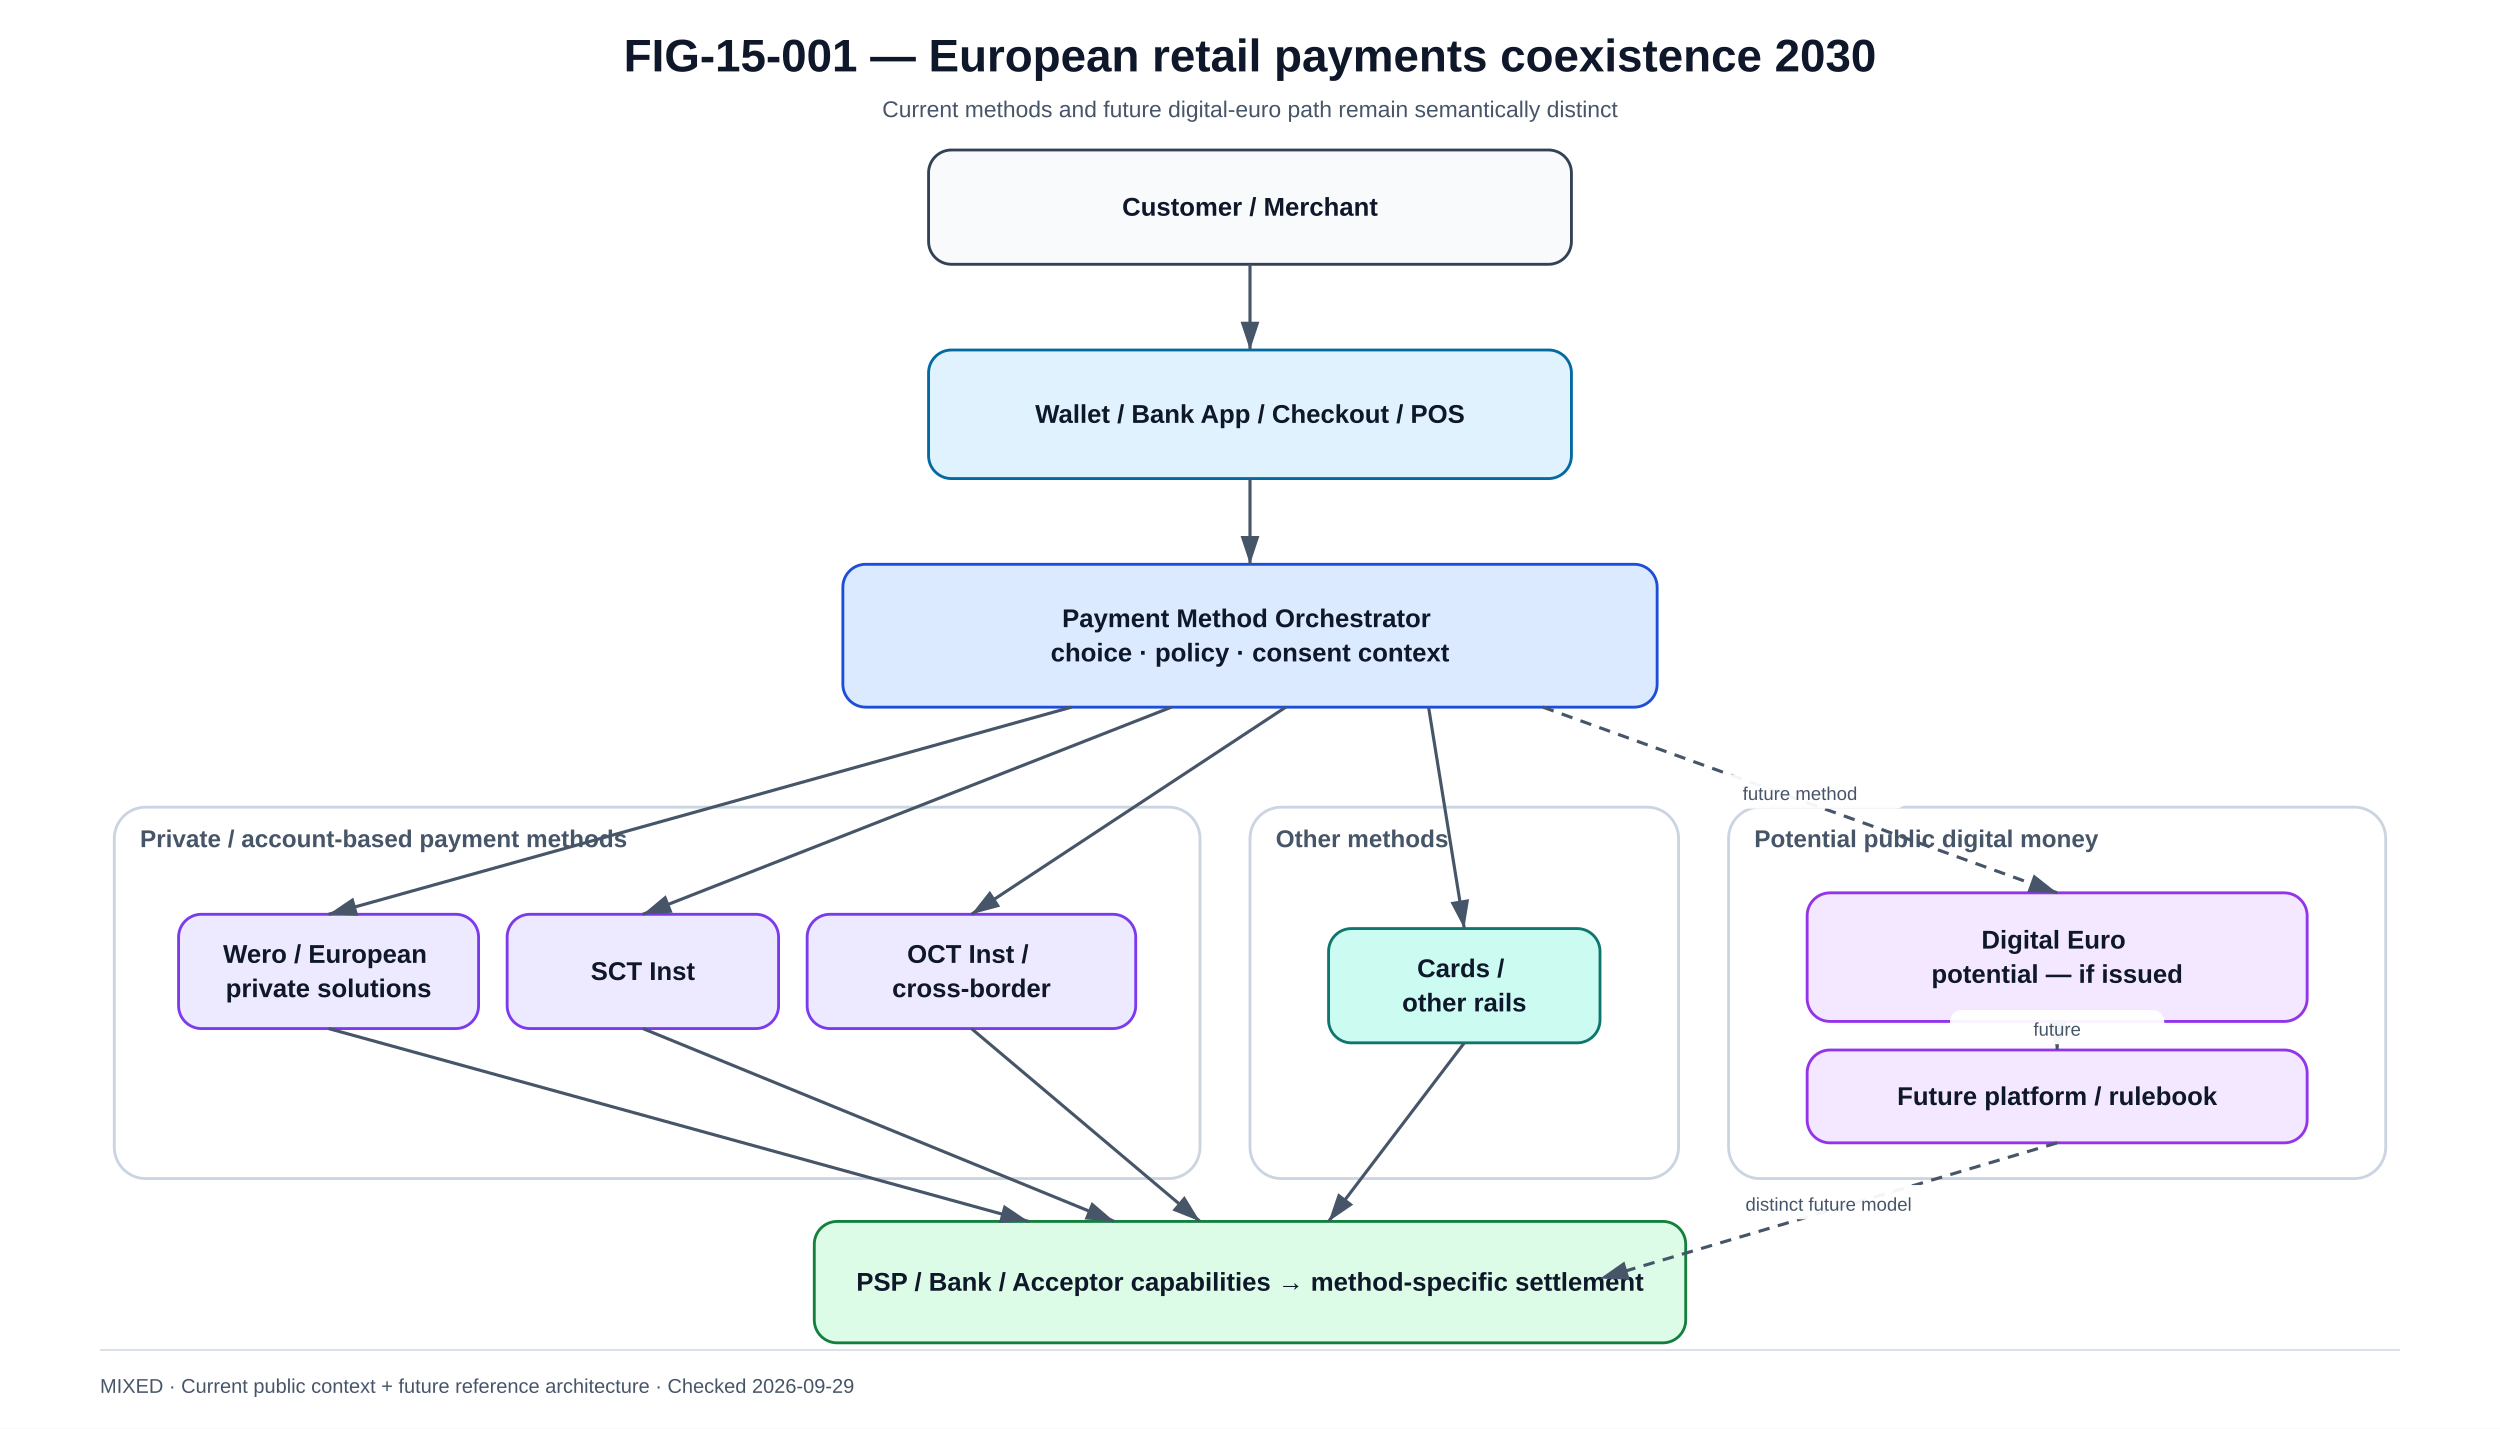
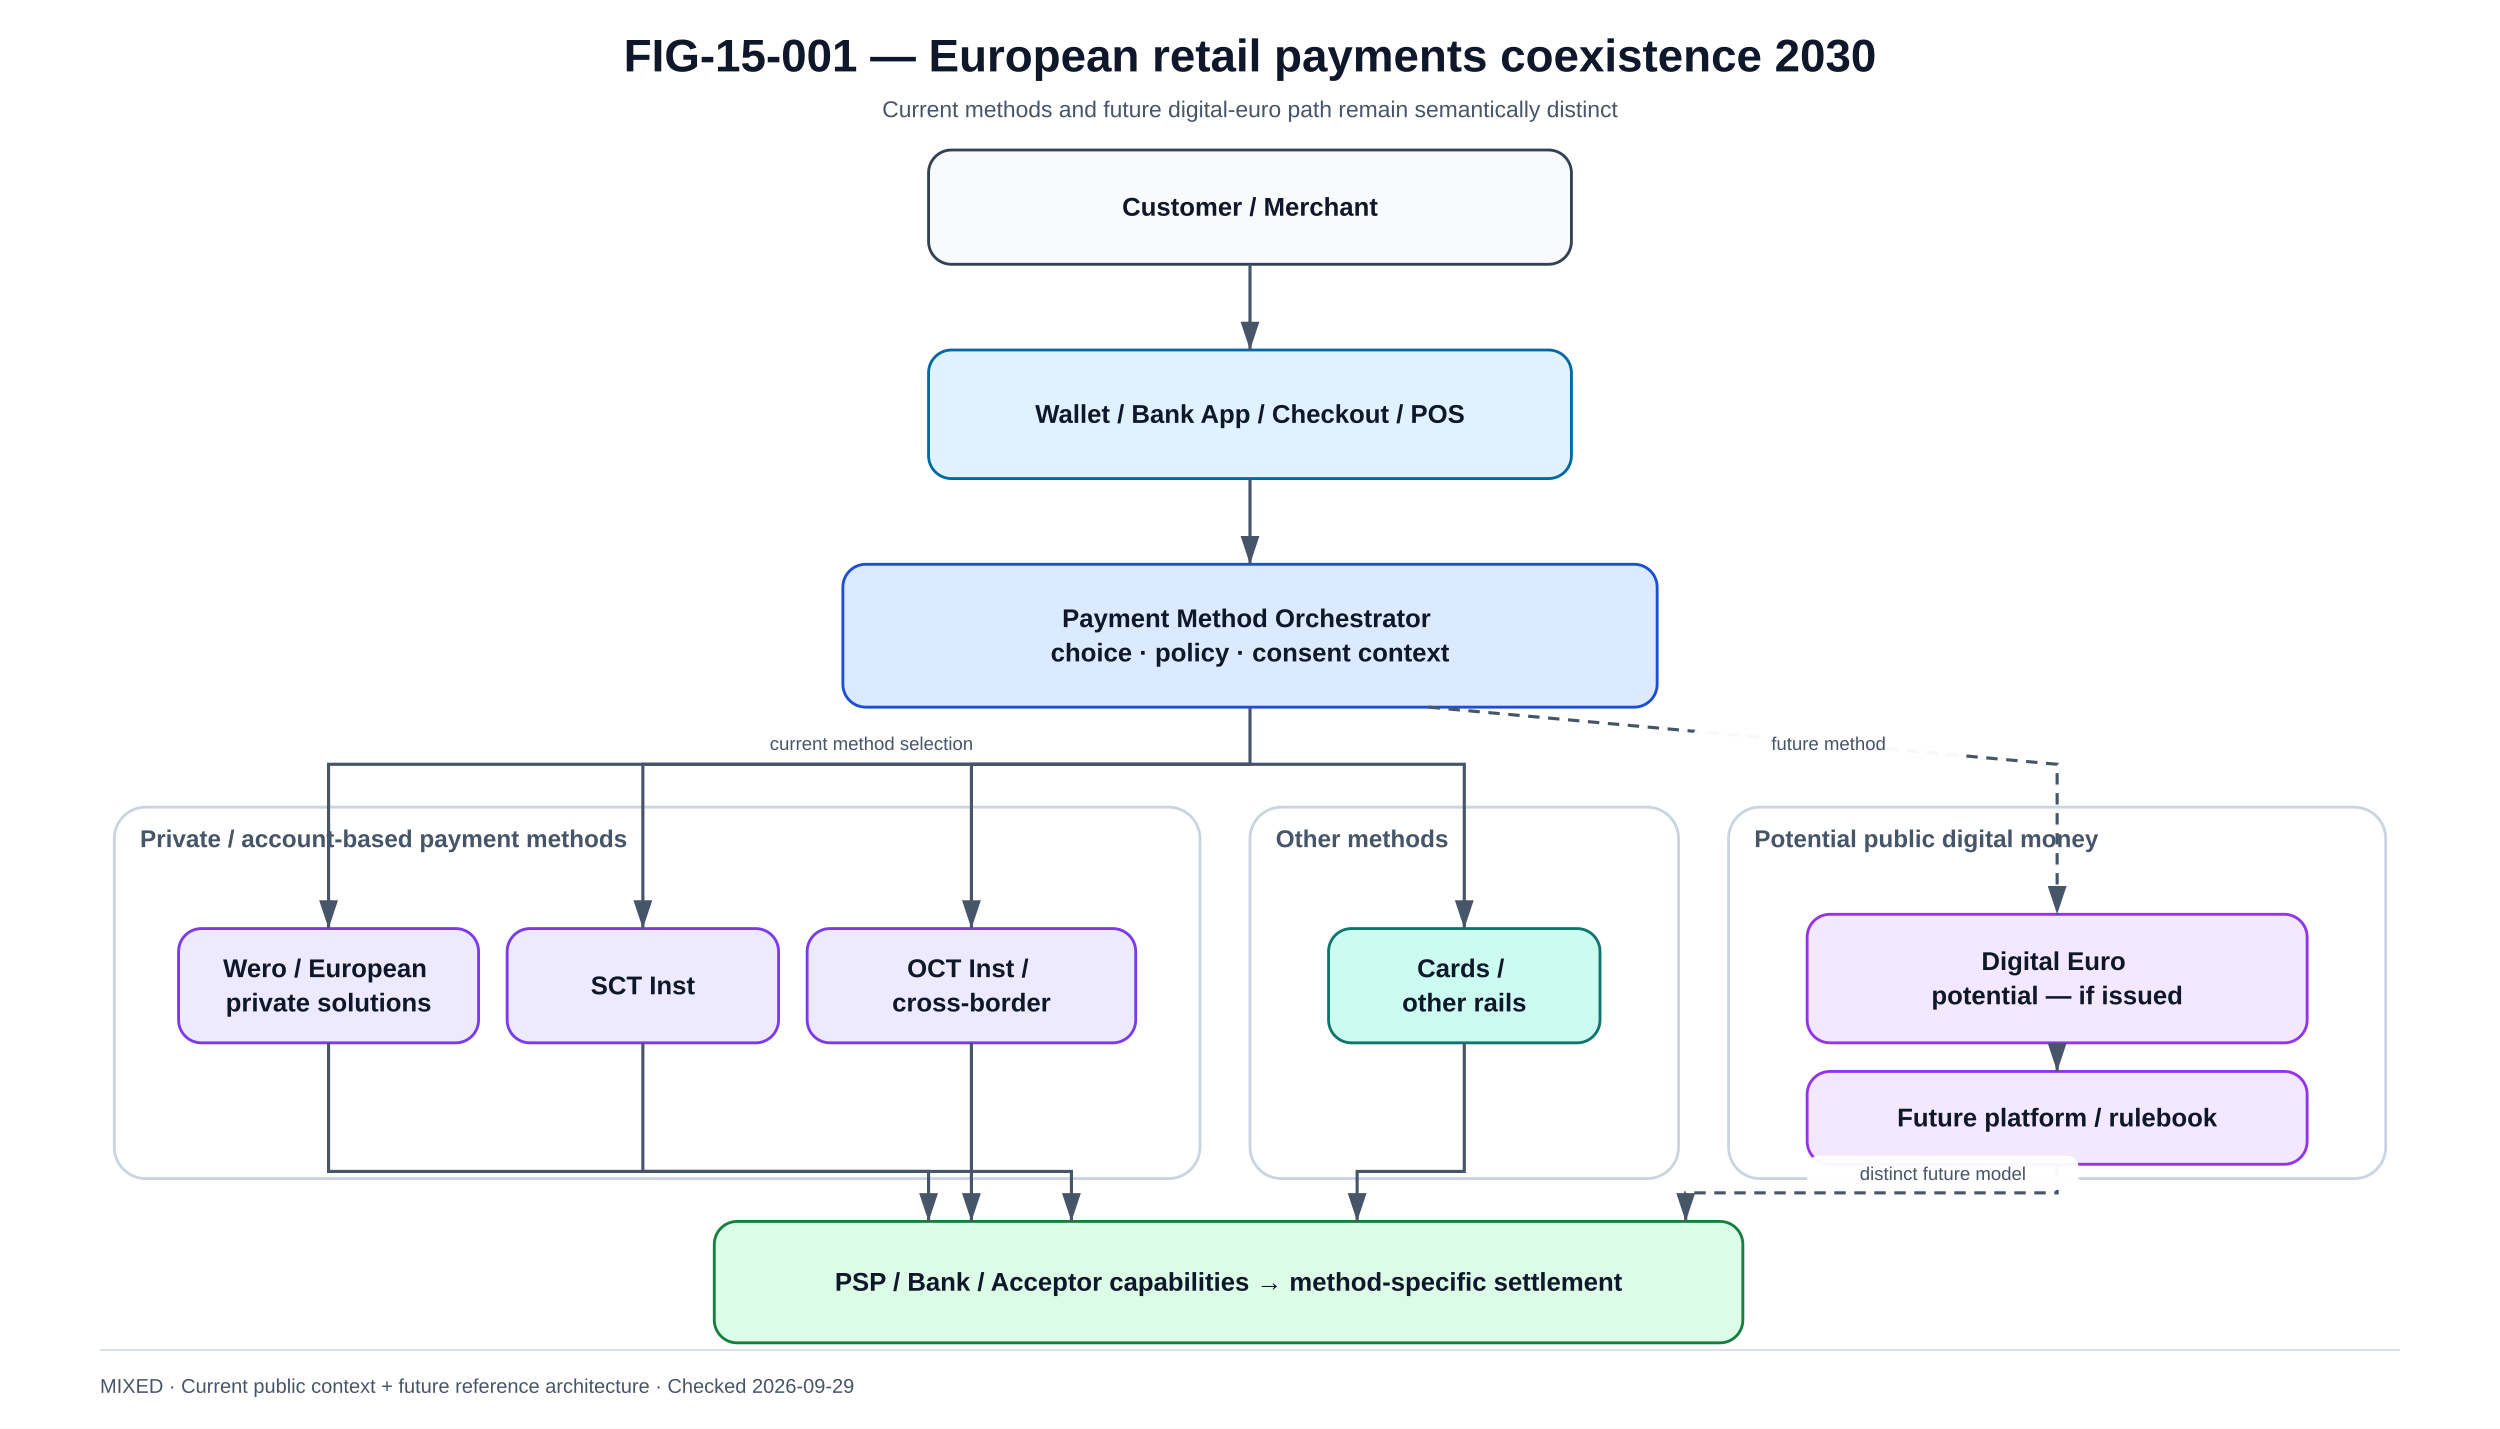
<svg xmlns="http://www.w3.org/2000/svg" width="1750" height="1000" viewBox="0 0 1750 1000" preserveAspectRatio="xMidYMid meet">
  <defs>
    <marker id="arrow" markerWidth="10" markerHeight="10" refX="9" refY="3" orient="auto">
      <path d="M0,0 L0,6 L9,3 z" fill="#475569" />
    </marker>
  </defs>
  <rect width="100%" height="100%" fill="#FFFFFF" />
  <text x="875" y="50" text-anchor="middle" font-family="Arial,sans-serif" font-size="32" font-weight="700" fill="#0F172A">FIG-15-001 — European retail payments coexistence 2030</text>
  <text x="875" y="82" text-anchor="middle" font-family="Arial,sans-serif" font-size="16" fill="#475569">Current methods and future digital-euro path remain semantically distinct</text>
  <rect x="650" y="105" width="450" height="80" rx="16" fill="#F8FAFC" stroke="#334155" stroke-width="2" />
  <text x="875" y="151" text-anchor="middle" font-family="Arial,sans-serif" font-size="18" font-weight="600" fill="#0F172A">
    <tspan x="875" dy="0">Customer / Merchant</tspan>
  </text>
  <rect x="650" y="245" width="450" height="90" rx="16" fill="#E0F2FE" stroke="#0369A1" stroke-width="2" />
  <text x="875" y="296" text-anchor="middle" font-family="Arial,sans-serif" font-size="18" font-weight="600" fill="#0F172A">
    <tspan x="875" dy="0">Wallet / Bank App / Checkout / POS</tspan>
  </text>
  <rect x="590" y="395" width="570" height="100" rx="16" fill="#DBEAFE" stroke="#1D4ED8" stroke-width="2" />
  <text x="875" y="439" text-anchor="middle" font-family="Arial,sans-serif" font-size="18" font-weight="600" fill="#0F172A">
    <tspan x="875" dy="0">Payment Method Orchestrator</tspan>
    <tspan x="875" dy="24">choice · policy · consent context</tspan>
  </text>
  <rect x="80" y="565" width="760" height="260" rx="22" fill="#FFFFFF" stroke="#CBD5E1" stroke-width="2" />
  <text x="98" y="593" font-family="Arial,sans-serif" font-size="17" font-weight="700" fill="#475569">Private / account-based payment methods</text>
-   <rect x="125" y="640" width="210" height="80" rx="16" fill="#EDE9FE" stroke="#7C3AED" stroke-width="2" />
-   <text x="230" y="674" text-anchor="middle" font-family="Arial,sans-serif" font-size="18" font-weight="600" fill="#0F172A">
+   <rect x="875" y="565" width="300" height="260" rx="22" fill="#FFFFFF" stroke="#CBD5E1" stroke-width="2" />
+   <text x="893" y="593" font-family="Arial,sans-serif" font-size="17" font-weight="700" fill="#475569">Other methods</text>
+   <rect x="1210" y="565" width="460" height="260" rx="22" fill="#FFFFFF" stroke="#CBD5E1" stroke-width="2" />
+   <text x="1228" y="593" font-family="Arial,sans-serif" font-size="17" font-weight="700" fill="#475569">Potential public digital money</text>
+   <rect x="125" y="650" width="210" height="80" rx="16" fill="#EDE9FE" stroke="#7C3AED" stroke-width="2" />
+   <text x="230" y="684" text-anchor="middle" font-family="Arial,sans-serif" font-size="18" font-weight="600" fill="#0F172A">
    <tspan x="230" dy="0">Wero / European</tspan>
    <tspan x="230" dy="24">private solutions</tspan>
  </text>
-   <rect x="355" y="640" width="190" height="80" rx="16" fill="#EDE9FE" stroke="#7C3AED" stroke-width="2" />
-   <text x="450" y="686" text-anchor="middle" font-family="Arial,sans-serif" font-size="18" font-weight="600" fill="#0F172A">
+   <rect x="355" y="650" width="190" height="80" rx="16" fill="#EDE9FE" stroke="#7C3AED" stroke-width="2" />
+   <text x="450" y="696" text-anchor="middle" font-family="Arial,sans-serif" font-size="18" font-weight="600" fill="#0F172A">
    <tspan x="450" dy="0">SCT Inst</tspan>
  </text>
-   <rect x="565" y="640" width="230" height="80" rx="16" fill="#EDE9FE" stroke="#7C3AED" stroke-width="2" />
-   <text x="680" y="674" text-anchor="middle" font-family="Arial,sans-serif" font-size="18" font-weight="600" fill="#0F172A">
+   <rect x="565" y="650" width="230" height="80" rx="16" fill="#EDE9FE" stroke="#7C3AED" stroke-width="2" />
+   <text x="680" y="684" text-anchor="middle" font-family="Arial,sans-serif" font-size="18" font-weight="600" fill="#0F172A">
    <tspan x="680" dy="0">OCT Inst /</tspan>
    <tspan x="680" dy="24">cross-border</tspan>
  </text>
-   <rect x="875" y="565" width="300" height="260" rx="22" fill="#FFFFFF" stroke="#CBD5E1" stroke-width="2" />
-   <text x="893" y="593" font-family="Arial,sans-serif" font-size="17" font-weight="700" fill="#475569">Other methods</text>
  <rect x="930" y="650" width="190" height="80" rx="16" fill="#CCFBF1" stroke="#0F766E" stroke-width="2" />
  <text x="1025" y="684" text-anchor="middle" font-family="Arial,sans-serif" font-size="18" font-weight="600" fill="#0F172A">
    <tspan x="1025" dy="0">Cards /</tspan>
    <tspan x="1025" dy="24">other rails</tspan>
  </text>
-   <rect x="1210" y="565" width="460" height="260" rx="22" fill="#FFFFFF" stroke="#CBD5E1" stroke-width="2" />
-   <text x="1228" y="593" font-family="Arial,sans-serif" font-size="17" font-weight="700" fill="#475569">Potential public digital money</text>
-   <rect x="1265" y="625" width="350" height="90" rx="16" fill="#F3E8FF" stroke="#9333EA" stroke-width="2" />
-   <text x="1440" y="664" text-anchor="middle" font-family="Arial,sans-serif" font-size="18" font-weight="600" fill="#0F172A">
+   <rect x="1265" y="640" width="350" height="90" rx="16" fill="#F3E8FF" stroke="#9333EA" stroke-width="2" />
+   <text x="1440" y="679" text-anchor="middle" font-family="Arial,sans-serif" font-size="18" font-weight="600" fill="#0F172A">
    <tspan x="1440" dy="0">Digital Euro</tspan>
    <tspan x="1440" dy="24">potential — if issued</tspan>
  </text>
-   <rect x="1265" y="735" width="350" height="65" rx="16" fill="#F3E8FF" stroke="#9333EA" stroke-width="2" />
-   <text x="1440" y="773.5" text-anchor="middle" font-family="Arial,sans-serif" font-size="18" font-weight="600" fill="#0F172A">
+   <rect x="1265" y="750" width="350" height="65" rx="16" fill="#F3E8FF" stroke="#9333EA" stroke-width="2" />
+   <text x="1440" y="788.5" text-anchor="middle" font-family="Arial,sans-serif" font-size="18" font-weight="600" fill="#0F172A">
    <tspan x="1440" dy="0">Future platform / rulebook</tspan>
  </text>
-   <rect x="570" y="855" width="610" height="85" rx="16" fill="#DCFCE7" stroke="#15803D" stroke-width="2" />
-   <text x="875" y="903.5" text-anchor="middle" font-family="Arial,sans-serif" font-size="18" font-weight="600" fill="#0F172A">
-     <tspan x="875" dy="0">PSP / Bank / Acceptor capabilities → method-specific settlement</tspan>
+   <rect x="500" y="855" width="720" height="85" rx="16" fill="#DCFCE7" stroke="#15803D" stroke-width="2" />
+   <text x="860" y="903.5" text-anchor="middle" font-family="Arial,sans-serif" font-size="18" font-weight="600" fill="#0F172A">
+     <tspan x="860" dy="0">PSP / Bank / Acceptor capabilities → method-specific settlement</tspan>
  </text>
  <line x1="875" y1="185" x2="875" y2="245" stroke="#475569" stroke-width="2.2" marker-end="url(#arrow)" />
  <line x1="875" y1="335" x2="875" y2="395" stroke="#475569" stroke-width="2.2" marker-end="url(#arrow)" />
-   <line x1="750" y1="495" x2="230" y2="640" stroke="#475569" stroke-width="2.2" marker-end="url(#arrow)" />
-   <line x1="820" y1="495" x2="450" y2="640" stroke="#475569" stroke-width="2.2" marker-end="url(#arrow)" />
-   <line x1="900" y1="495" x2="680" y2="640" stroke="#475569" stroke-width="2.2" marker-end="url(#arrow)" />
-   <line x1="1000" y1="495" x2="1025" y2="650" stroke="#475569" stroke-width="2.2" marker-end="url(#arrow)" />
-   <line x1="1080" y1="495" x2="1440" y2="625" stroke="#475569" stroke-width="2.2" stroke-dasharray="8 6" marker-end="url(#arrow)" />
-   <rect x="1185" y="542" width="150" height="24" rx="8" fill="#FFFFFF" opacity=".94" />
-   <text x="1260" y="560" text-anchor="middle" font-family="Arial,sans-serif" font-size="13" fill="#475569">future method</text>
-   <line x1="230" y1="720" x2="720" y2="855" stroke="#475569" stroke-width="2.2" marker-end="url(#arrow)" />
-   <line x1="450" y1="720" x2="780" y2="855" stroke="#475569" stroke-width="2.2" marker-end="url(#arrow)" />
-   <line x1="680" y1="720" x2="840" y2="855" stroke="#475569" stroke-width="2.2" marker-end="url(#arrow)" />
-   <line x1="1025" y1="730" x2="930" y2="855" stroke="#475569" stroke-width="2.2" marker-end="url(#arrow)" />
-   <line x1="1440" y1="715" x2="1440" y2="735" stroke="#475569" stroke-width="2.2" stroke-dasharray="8 6" marker-end="url(#arrow)" />
-   <rect x="1365" y="707" width="150" height="24" rx="8" fill="#FFFFFF" opacity=".94" />
-   <text x="1440" y="725" text-anchor="middle" font-family="Arial,sans-serif" font-size="13" fill="#475569">future</text>
-   <line x1="1440" y1="800" x2="1120" y2="895" stroke="#475569" stroke-width="2.2" stroke-dasharray="8 6" marker-end="url(#arrow)" />
-   <rect x="1205" y="829.5" width="150" height="24" rx="8" fill="#FFFFFF" opacity=".94" />
-   <text x="1280" y="847.5" text-anchor="middle" font-family="Arial,sans-serif" font-size="13" fill="#475569">distinct future model</text>
+   <polyline points="875,495 875,535 230,535 230,650" fill="none" stroke="#475569" stroke-width="2.2" marker-end="url(#arrow)" />
+   <rect x="515" y="508" width="190" height="24" rx="8" fill="#FFFFFF" opacity=".96" />
+   <text x="610" y="525" text-anchor="middle" font-family="Arial,sans-serif" font-size="13" fill="#475569">current method selection</text>
+   <polyline points="875,535 450,535 450,650" fill="none" stroke="#475569" stroke-width="2.2" marker-end="url(#arrow)" />
+   <polyline points="875,535 680,535 680,650" fill="none" stroke="#475569" stroke-width="2.2" marker-end="url(#arrow)" />
+   <polyline points="875,535 1025,535 1025,650" fill="none" stroke="#475569" stroke-width="2.2" marker-end="url(#arrow)" />
+   <polyline points="1000,495 1440,535 1440,640" fill="none" stroke="#475569" stroke-width="2.2" stroke-dasharray="8 6" marker-end="url(#arrow)" />
+   <rect x="1185" y="508" width="190" height="24" rx="8" fill="#FFFFFF" opacity=".96" />
+   <text x="1280" y="525" text-anchor="middle" font-family="Arial,sans-serif" font-size="13" fill="#475569">future method</text>
+   <polyline points="230,730 230,820 650,820 650,855" fill="none" stroke="#475569" stroke-width="2.2" marker-end="url(#arrow)" />
+   <polyline points="450,730 450,820 750,820 750,855" fill="none" stroke="#475569" stroke-width="2.2" marker-end="url(#arrow)" />
+   <polyline points="680,730 680,855" fill="none" stroke="#475569" stroke-width="2.2" marker-end="url(#arrow)" />
+   <polyline points="1025,730 1025,820 950,820 950,855" fill="none" stroke="#475569" stroke-width="2.2" marker-end="url(#arrow)" />
+   <polyline points="1440,730 1440,750" fill="none" stroke="#475569" stroke-width="2.2" stroke-dasharray="8 6" marker-end="url(#arrow)" />
+   <polyline points="1440,815 1440,835 1180,835 1180,855" fill="none" stroke="#475569" stroke-width="2.2" stroke-dasharray="8 6" marker-end="url(#arrow)" />
+   <rect x="1265" y="809" width="190" height="24" rx="8" fill="#FFFFFF" opacity=".96" />
+   <text x="1360" y="826" text-anchor="middle" font-family="Arial,sans-serif" font-size="13" fill="#475569">distinct future model</text>
  <line x1="70" y1="945" x2="1680" y2="945" stroke="#CBD5E1" />
  <text x="70" y="975" font-family="Arial,sans-serif" font-size="14" fill="#475569">MIXED · Current public context + future reference architecture · Checked 2026-09-29</text>
</svg>
